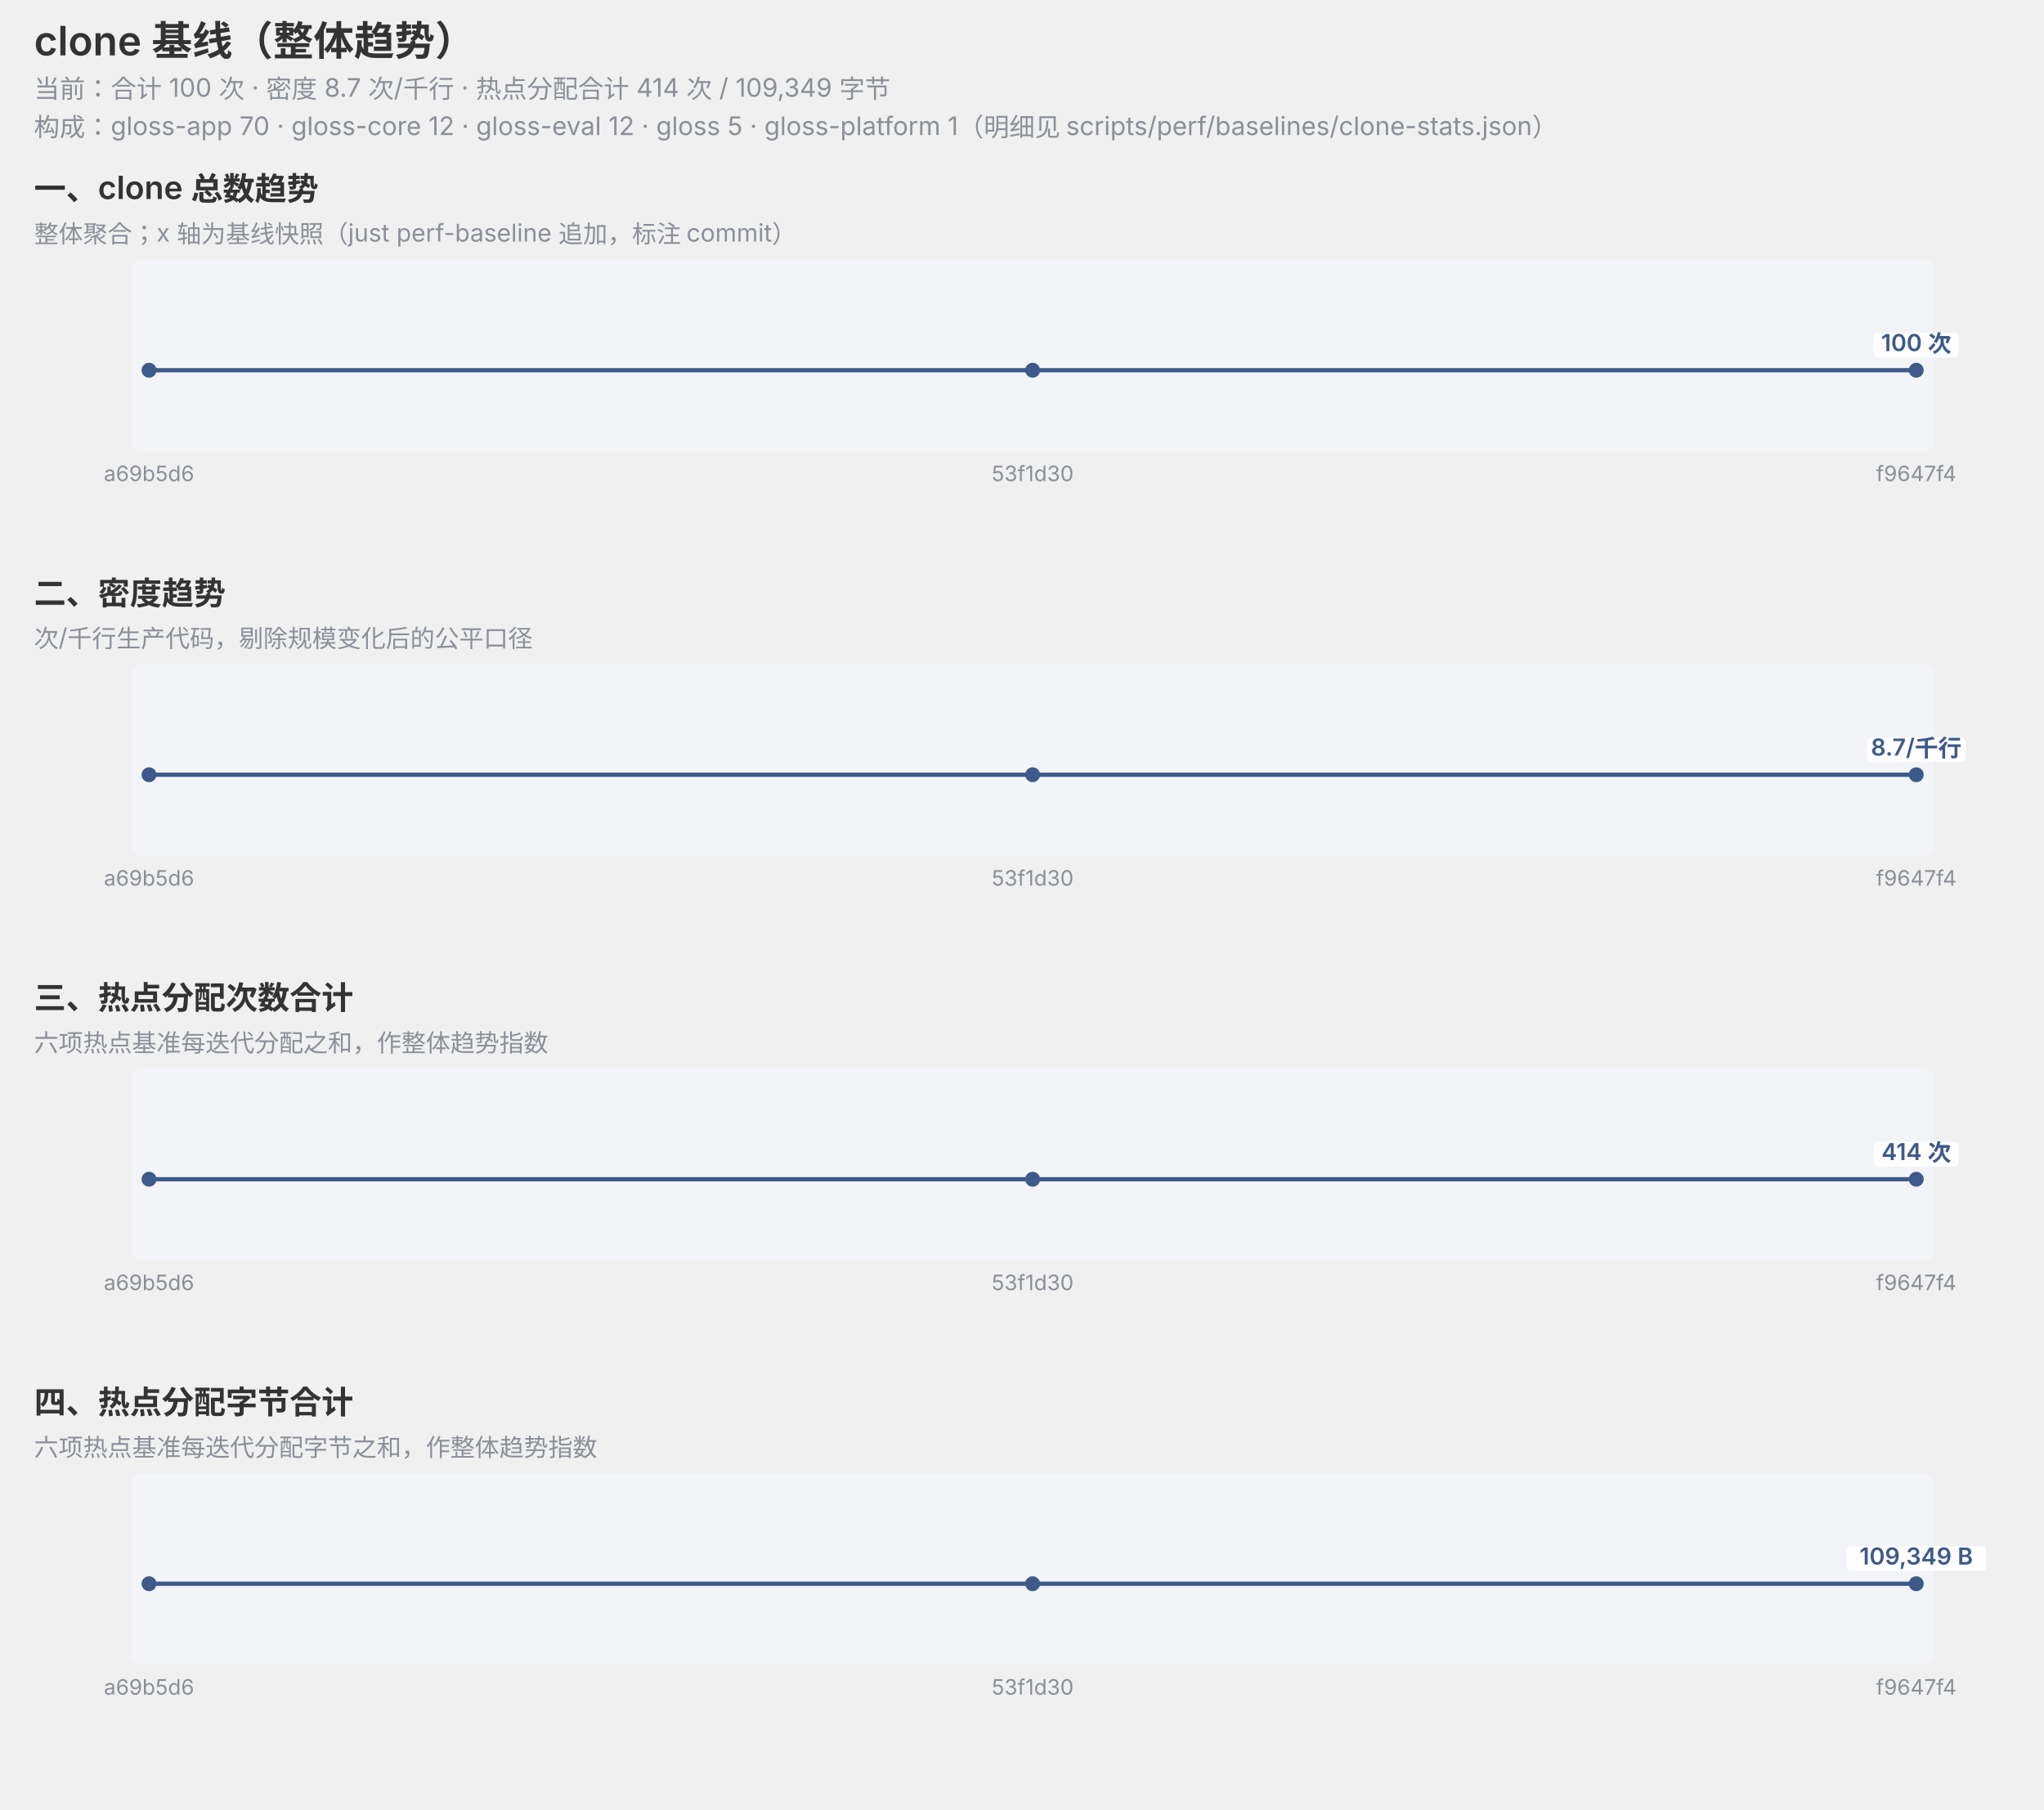
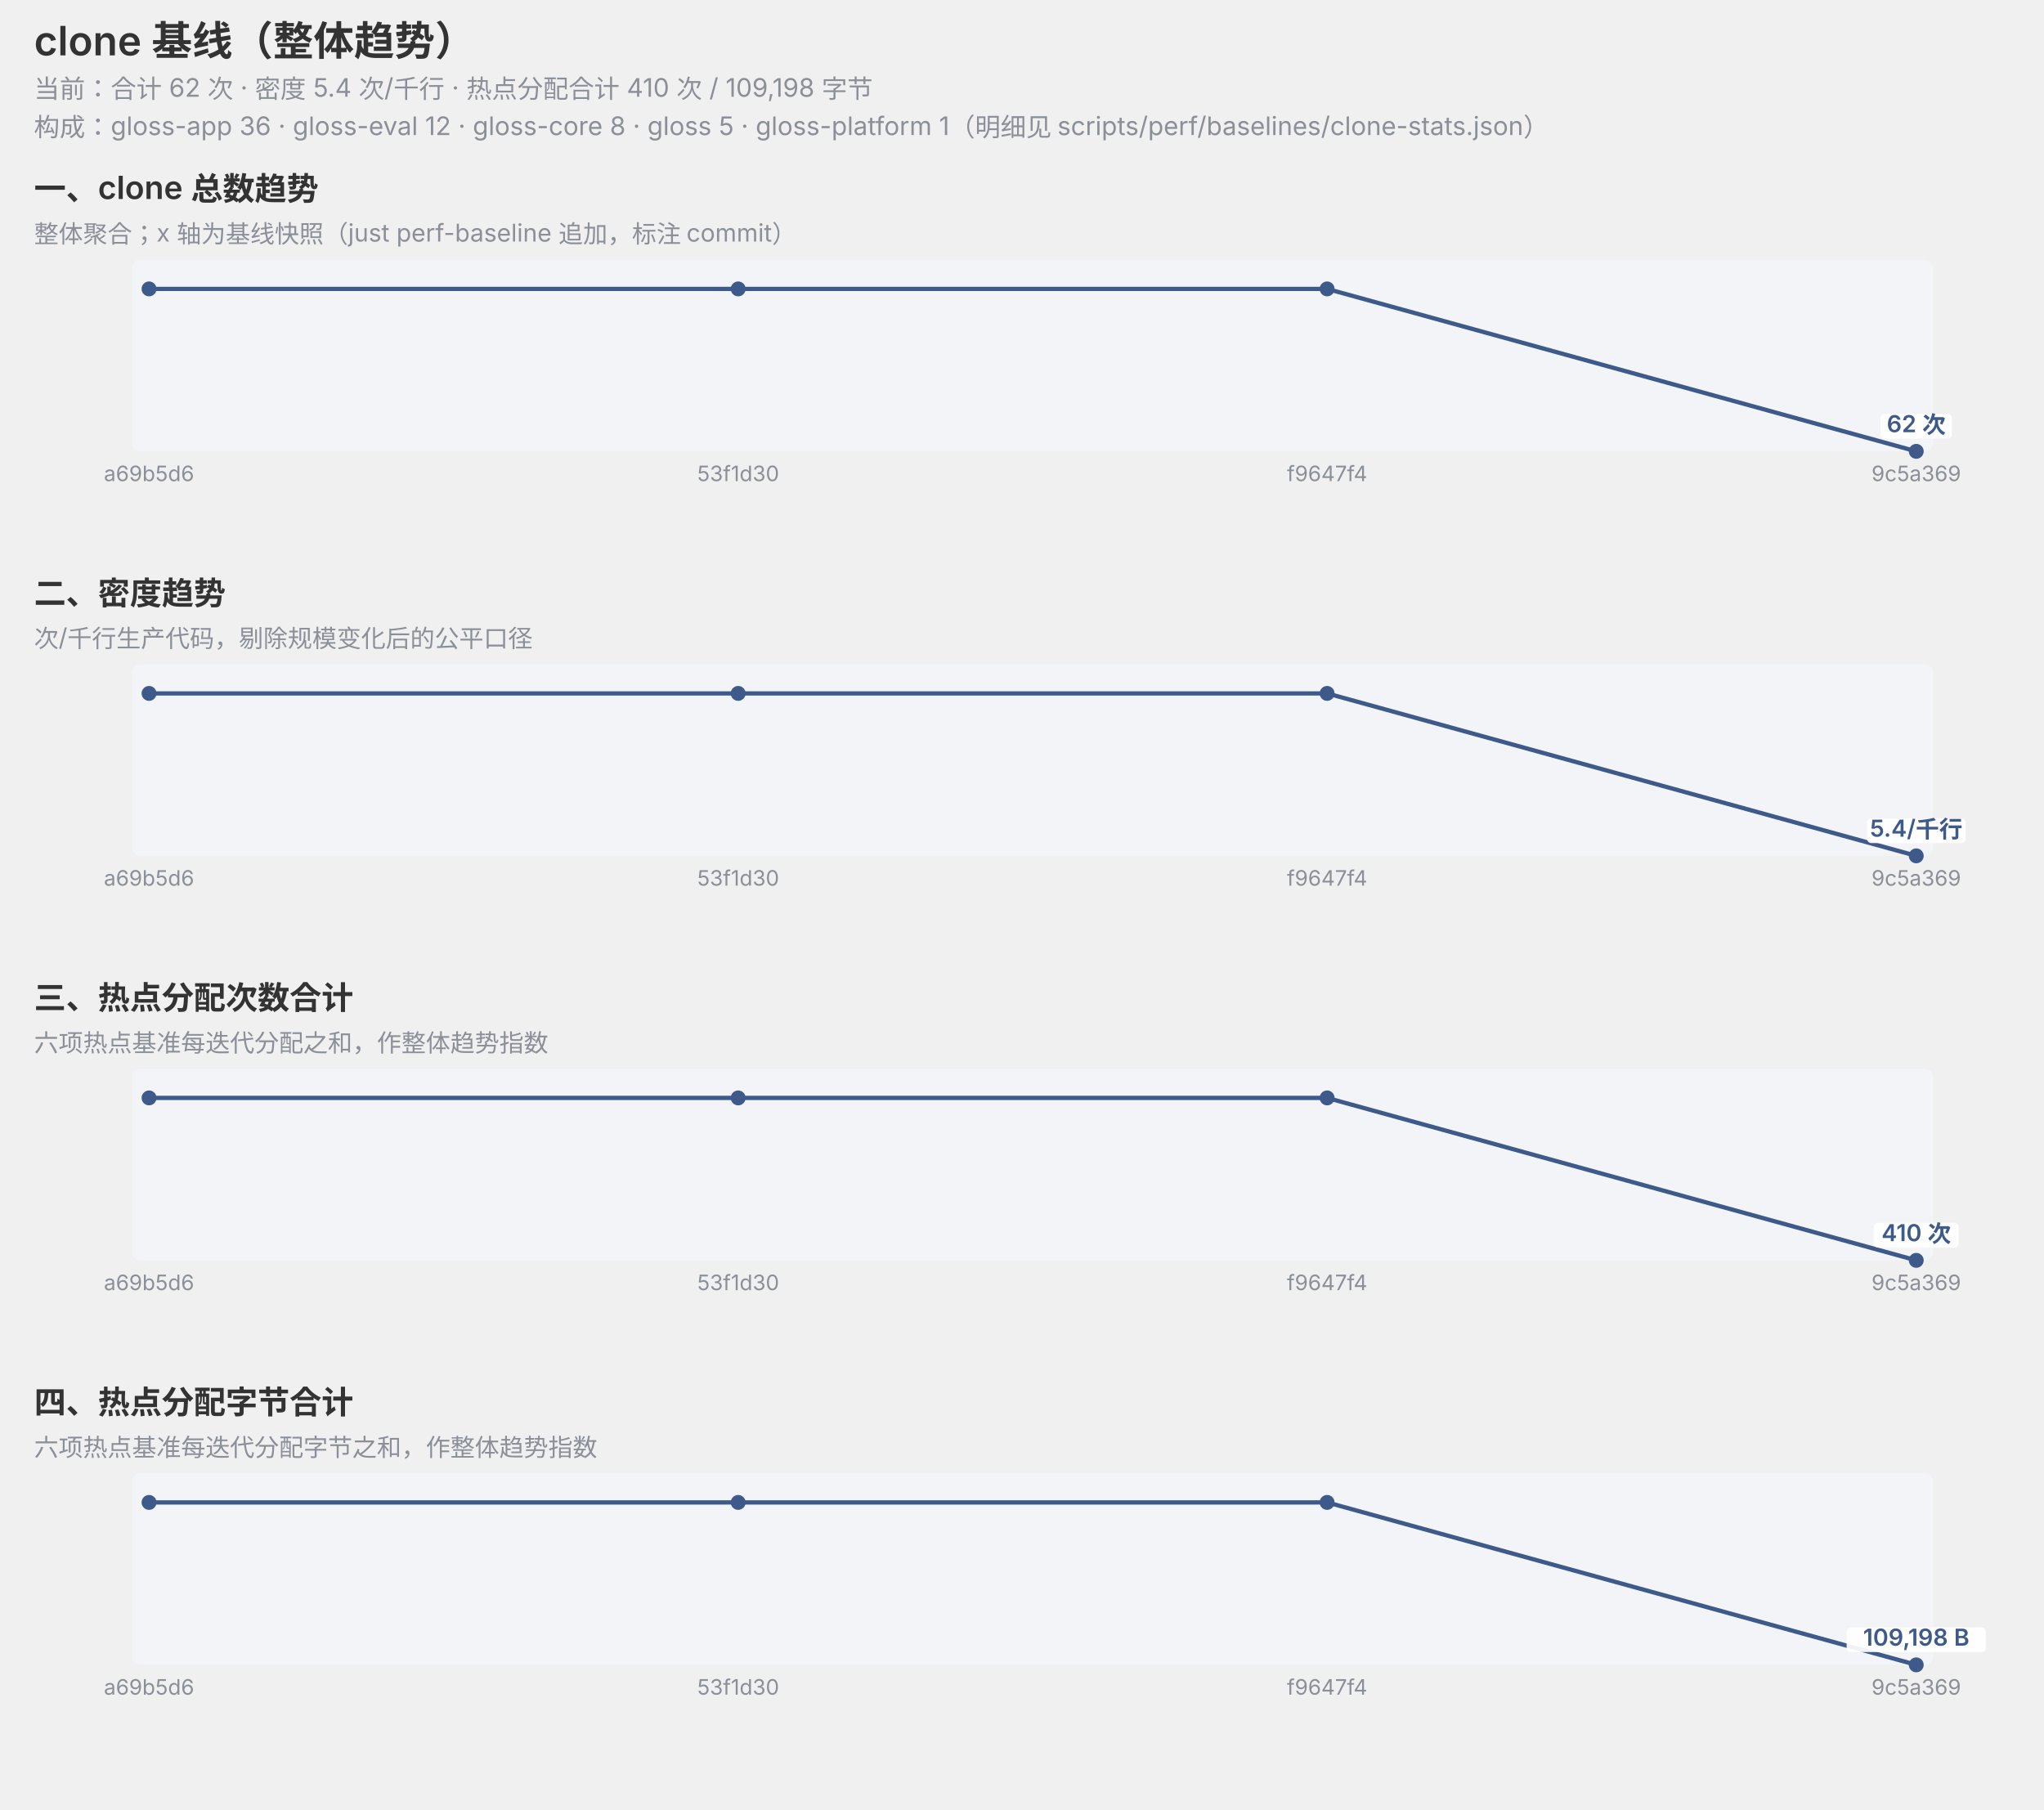
<svg xmlns="http://www.w3.org/2000/svg" width="960" height="850" viewBox="0 0 960 850" font-family="-apple-system, PingFang SC, Hiragino Sans GB, Microsoft YaHei, sans-serif">
-   <text x="16.0" y="46.0" font-size="12" fill="#8a8f98" font-weight="400" text-anchor="start">当前：合计 100 次 · 密度 8.7 次/千行 · 热点分配合计 414 次 / 109,349 字节</text>
-   <text x="16.0" y="64.0" font-size="12" fill="#8a8f98" font-weight="400" text-anchor="start">构成：gloss-app 70 · gloss-core 12 · gloss-eval 12 · gloss 5 · gloss-platform 1（明细见 scripts/perf/baselines/clone-stats.json）</text>
+   <text x="16.0" y="46.0" font-size="12" fill="#8a8f98" font-weight="400" text-anchor="start">当前：合计 62 次 · 密度 5.4 次/千行 · 热点分配合计 410 次 / 109,198 字节</text>
+   <text x="16.0" y="64.0" font-size="12" fill="#8a8f98" font-weight="400" text-anchor="start">构成：gloss-app 36 · gloss-eval 12 · gloss-core 8 · gloss 5 · gloss-platform 1（明细见 scripts/perf/baselines/clone-stats.json）</text>
  <text x="16.0" y="94.0" font-size="15" fill="#333333" font-weight="600" text-anchor="start">一、clone 总数趋势</text>
  <text x="16.0" y="114.0" font-size="11.5" fill="#8a8f98" font-weight="400" text-anchor="start">整体聚合；x 轴为基线快照（just perf-baseline 追加，标注 commit）</text>
  <rect x="62.0" y="122.0" width="846.0" height="90" fill="#f2f4f7" rx="4" />
-   <polyline points="70.0,173.9 485.0,173.9 900.0,173.9" fill="none" stroke="#3d5a8a" stroke-width="2" />
-   <circle cx="70.0" cy="173.9" r="3.5" fill="#3d5a8a" />
-   <circle cx="485.0" cy="173.9" r="3.5" fill="#3d5a8a" />
-   <circle cx="900.0" cy="173.9" r="3.5" fill="#3d5a8a" />
-   <rect x="880.0" y="156.3" width="39.9" height="11.6" fill="#ffffff" fill-opacity="0.92" rx="2" />
-   <text x="900.0" y="164.9" font-size="11" fill="#3d5a8a" font-weight="600" text-anchor="middle">100 次</text>
+   <polyline points="70.0,135.7 346.7,135.7 623.3,135.7 900.0,212.0" fill="none" stroke="#3d5a8a" stroke-width="2" />
+   <circle cx="70.0" cy="135.7" r="3.5" fill="#3d5a8a" />
+   <circle cx="346.7" cy="135.7" r="3.5" fill="#3d5a8a" />
+   <circle cx="623.3" cy="135.7" r="3.5" fill="#3d5a8a" />
+   <circle cx="900.0" cy="212.0" r="3.5" fill="#3d5a8a" />
+   <rect x="883.2" y="194.4" width="33.5" height="11.6" fill="#ffffff" fill-opacity="0.92" rx="2" />
+   <text x="900.0" y="203.0" font-size="11" fill="#3d5a8a" font-weight="600" text-anchor="middle">62 次</text>
  <text x="70.0" y="226.0" font-size="10" fill="#8a8f98" font-weight="400" text-anchor="middle">a69b5d6</text>
-   <text x="485.0" y="226.0" font-size="10" fill="#8a8f98" font-weight="400" text-anchor="middle">53f1d30</text>
-   <text x="900.0" y="226.0" font-size="10" fill="#8a8f98" font-weight="400" text-anchor="middle">f9647f4</text>
+   <text x="346.7" y="226.0" font-size="10" fill="#8a8f98" font-weight="400" text-anchor="middle">53f1d30</text>
+   <text x="623.3" y="226.0" font-size="10" fill="#8a8f98" font-weight="400" text-anchor="middle">f9647f4</text>
+   <text x="900.0" y="226.0" font-size="10" fill="#8a8f98" font-weight="400" text-anchor="middle">9c5a369</text>
  <text x="16.0" y="284.0" font-size="15" fill="#333333" font-weight="600" text-anchor="start">二、密度趋势</text>
  <text x="16.0" y="304.0" font-size="11.5" fill="#8a8f98" font-weight="400" text-anchor="start">次/千行生产代码，剔除规模变化后的公平口径</text>
  <rect x="62.0" y="312.0" width="846.0" height="90" fill="#f2f4f7" rx="4" />
-   <polyline points="70.0,363.9 485.0,363.9 900.0,363.9" fill="none" stroke="#3d5a8a" stroke-width="2" />
-   <circle cx="70.0" cy="363.9" r="3.5" fill="#3d5a8a" />
-   <circle cx="485.0" cy="363.9" r="3.5" fill="#3d5a8a" />
-   <circle cx="900.0" cy="363.9" r="3.5" fill="#3d5a8a" />
-   <rect x="876.9" y="346.3" width="46.3" height="11.6" fill="#ffffff" fill-opacity="0.92" rx="2" />
-   <text x="900.0" y="354.9" font-size="11" fill="#3d5a8a" font-weight="600" text-anchor="middle">8.7/千行</text>
+   <polyline points="70.0,325.7 346.7,325.7 623.3,325.7 900.0,402.0" fill="none" stroke="#3d5a8a" stroke-width="2" />
+   <circle cx="70.0" cy="325.7" r="3.5" fill="#3d5a8a" />
+   <circle cx="346.7" cy="325.7" r="3.5" fill="#3d5a8a" />
+   <circle cx="623.3" cy="325.7" r="3.5" fill="#3d5a8a" />
+   <circle cx="900.0" cy="402.0" r="3.5" fill="#3d5a8a" />
+   <rect x="876.9" y="384.4" width="46.3" height="11.6" fill="#ffffff" fill-opacity="0.92" rx="2" />
+   <text x="900.0" y="393.0" font-size="11" fill="#3d5a8a" font-weight="600" text-anchor="middle">5.4/千行</text>
  <text x="70.0" y="416.0" font-size="10" fill="#8a8f98" font-weight="400" text-anchor="middle">a69b5d6</text>
-   <text x="485.0" y="416.0" font-size="10" fill="#8a8f98" font-weight="400" text-anchor="middle">53f1d30</text>
-   <text x="900.0" y="416.0" font-size="10" fill="#8a8f98" font-weight="400" text-anchor="middle">f9647f4</text>
+   <text x="346.7" y="416.0" font-size="10" fill="#8a8f98" font-weight="400" text-anchor="middle">53f1d30</text>
+   <text x="623.3" y="416.0" font-size="10" fill="#8a8f98" font-weight="400" text-anchor="middle">f9647f4</text>
+   <text x="900.0" y="416.0" font-size="10" fill="#8a8f98" font-weight="400" text-anchor="middle">9c5a369</text>
  <text x="16.0" y="474.0" font-size="15" fill="#333333" font-weight="600" text-anchor="start">三、热点分配次数合计</text>
  <text x="16.0" y="494.0" font-size="11.5" fill="#8a8f98" font-weight="400" text-anchor="start">六项热点基准每迭代分配之和，作整体趋势指数</text>
  <rect x="62.0" y="502.0" width="846.0" height="90" fill="#f2f4f7" rx="4" />
-   <polyline points="70.0,553.9 485.0,553.9 900.0,553.9" fill="none" stroke="#3d5a8a" stroke-width="2" />
-   <circle cx="70.0" cy="553.9" r="3.5" fill="#3d5a8a" />
-   <circle cx="485.0" cy="553.9" r="3.5" fill="#3d5a8a" />
-   <circle cx="900.0" cy="553.9" r="3.5" fill="#3d5a8a" />
-   <rect x="880.0" y="536.3" width="39.9" height="11.6" fill="#ffffff" fill-opacity="0.92" rx="2" />
-   <text x="900.0" y="544.9" font-size="11" fill="#3d5a8a" font-weight="600" text-anchor="middle">414 次</text>
+   <polyline points="70.0,515.7 346.7,515.7 623.3,515.7 900.0,592.0" fill="none" stroke="#3d5a8a" stroke-width="2" />
+   <circle cx="70.0" cy="515.7" r="3.5" fill="#3d5a8a" />
+   <circle cx="346.7" cy="515.7" r="3.5" fill="#3d5a8a" />
+   <circle cx="623.3" cy="515.7" r="3.5" fill="#3d5a8a" />
+   <circle cx="900.0" cy="592.0" r="3.5" fill="#3d5a8a" />
+   <rect x="880.0" y="574.4" width="39.9" height="11.6" fill="#ffffff" fill-opacity="0.92" rx="2" />
+   <text x="900.0" y="583.0" font-size="11" fill="#3d5a8a" font-weight="600" text-anchor="middle">410 次</text>
  <text x="70.0" y="606.0" font-size="10" fill="#8a8f98" font-weight="400" text-anchor="middle">a69b5d6</text>
-   <text x="485.0" y="606.0" font-size="10" fill="#8a8f98" font-weight="400" text-anchor="middle">53f1d30</text>
-   <text x="900.0" y="606.0" font-size="10" fill="#8a8f98" font-weight="400" text-anchor="middle">f9647f4</text>
+   <text x="346.7" y="606.0" font-size="10" fill="#8a8f98" font-weight="400" text-anchor="middle">53f1d30</text>
+   <text x="623.3" y="606.0" font-size="10" fill="#8a8f98" font-weight="400" text-anchor="middle">f9647f4</text>
+   <text x="900.0" y="606.0" font-size="10" fill="#8a8f98" font-weight="400" text-anchor="middle">9c5a369</text>
  <text x="16.0" y="664.0" font-size="15" fill="#333333" font-weight="600" text-anchor="start">四、热点分配字节合计</text>
  <text x="16.0" y="684.0" font-size="11.5" fill="#8a8f98" font-weight="400" text-anchor="start">六项热点基准每迭代分配字节之和，作整体趋势指数</text>
  <rect x="62.0" y="692.0" width="846.0" height="90" fill="#f2f4f7" rx="4" />
-   <polyline points="70.0,743.9 485.0,743.9 900.0,743.9" fill="none" stroke="#3d5a8a" stroke-width="2" />
-   <circle cx="70.0" cy="743.9" r="3.5" fill="#3d5a8a" />
-   <circle cx="485.0" cy="743.9" r="3.5" fill="#3d5a8a" />
-   <circle cx="900.0" cy="743.9" r="3.5" fill="#3d5a8a" />
-   <rect x="867.3" y="726.3" width="65.4" height="11.6" fill="#ffffff" fill-opacity="0.92" rx="2" />
-   <text x="900.0" y="734.9" font-size="11" fill="#3d5a8a" font-weight="600" text-anchor="middle">109,349 B</text>
+   <polyline points="70.0,705.7 346.7,705.7 623.3,705.7 900.0,782.0" fill="none" stroke="#3d5a8a" stroke-width="2" />
+   <circle cx="70.0" cy="705.7" r="3.5" fill="#3d5a8a" />
+   <circle cx="346.7" cy="705.7" r="3.5" fill="#3d5a8a" />
+   <circle cx="623.3" cy="705.7" r="3.5" fill="#3d5a8a" />
+   <circle cx="900.0" cy="782.0" r="3.5" fill="#3d5a8a" />
+   <rect x="867.3" y="764.4" width="65.4" height="11.6" fill="#ffffff" fill-opacity="0.92" rx="2" />
+   <text x="900.0" y="773.0" font-size="11" fill="#3d5a8a" font-weight="600" text-anchor="middle">109,198 B</text>
  <text x="70.0" y="796.0" font-size="10" fill="#8a8f98" font-weight="400" text-anchor="middle">a69b5d6</text>
-   <text x="485.0" y="796.0" font-size="10" fill="#8a8f98" font-weight="400" text-anchor="middle">53f1d30</text>
-   <text x="900.0" y="796.0" font-size="10" fill="#8a8f98" font-weight="400" text-anchor="middle">f9647f4</text>
+   <text x="346.7" y="796.0" font-size="10" fill="#8a8f98" font-weight="400" text-anchor="middle">53f1d30</text>
+   <text x="623.3" y="796.0" font-size="10" fill="#8a8f98" font-weight="400" text-anchor="middle">f9647f4</text>
+   <text x="900.0" y="796.0" font-size="10" fill="#8a8f98" font-weight="400" text-anchor="middle">9c5a369</text>
  <text x="16.0" y="26.0" font-size="19" fill="#333333" font-weight="600" text-anchor="start">clone 基线（整体趋势）</text>
</svg>
